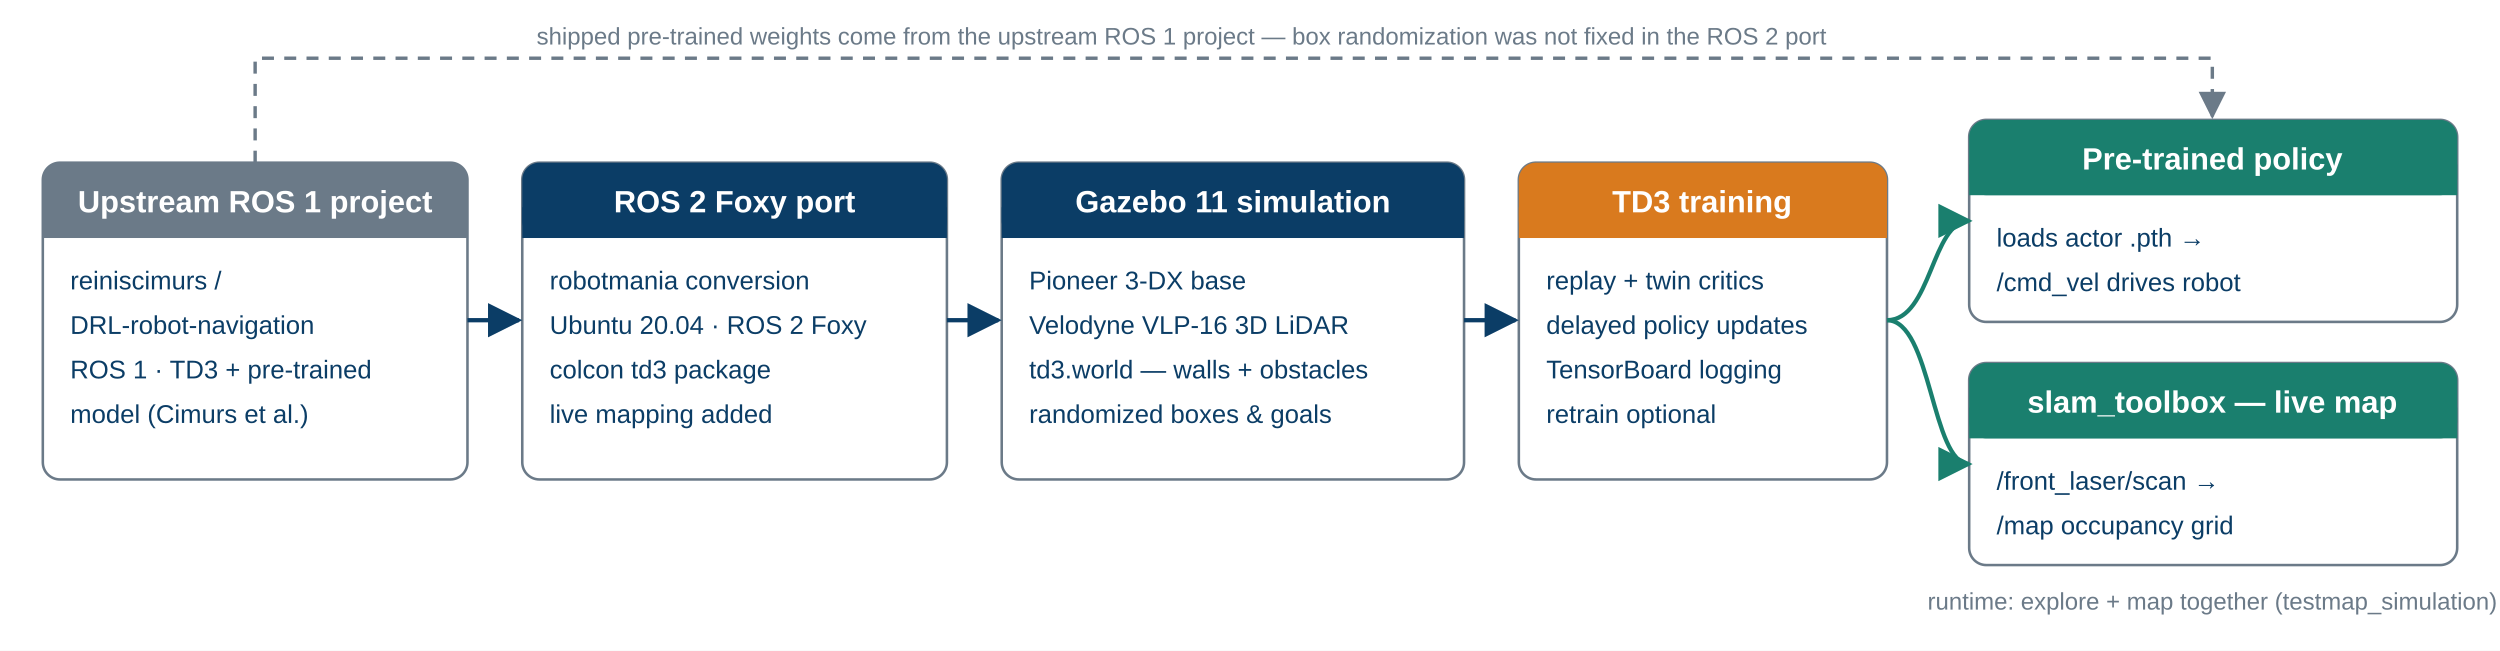
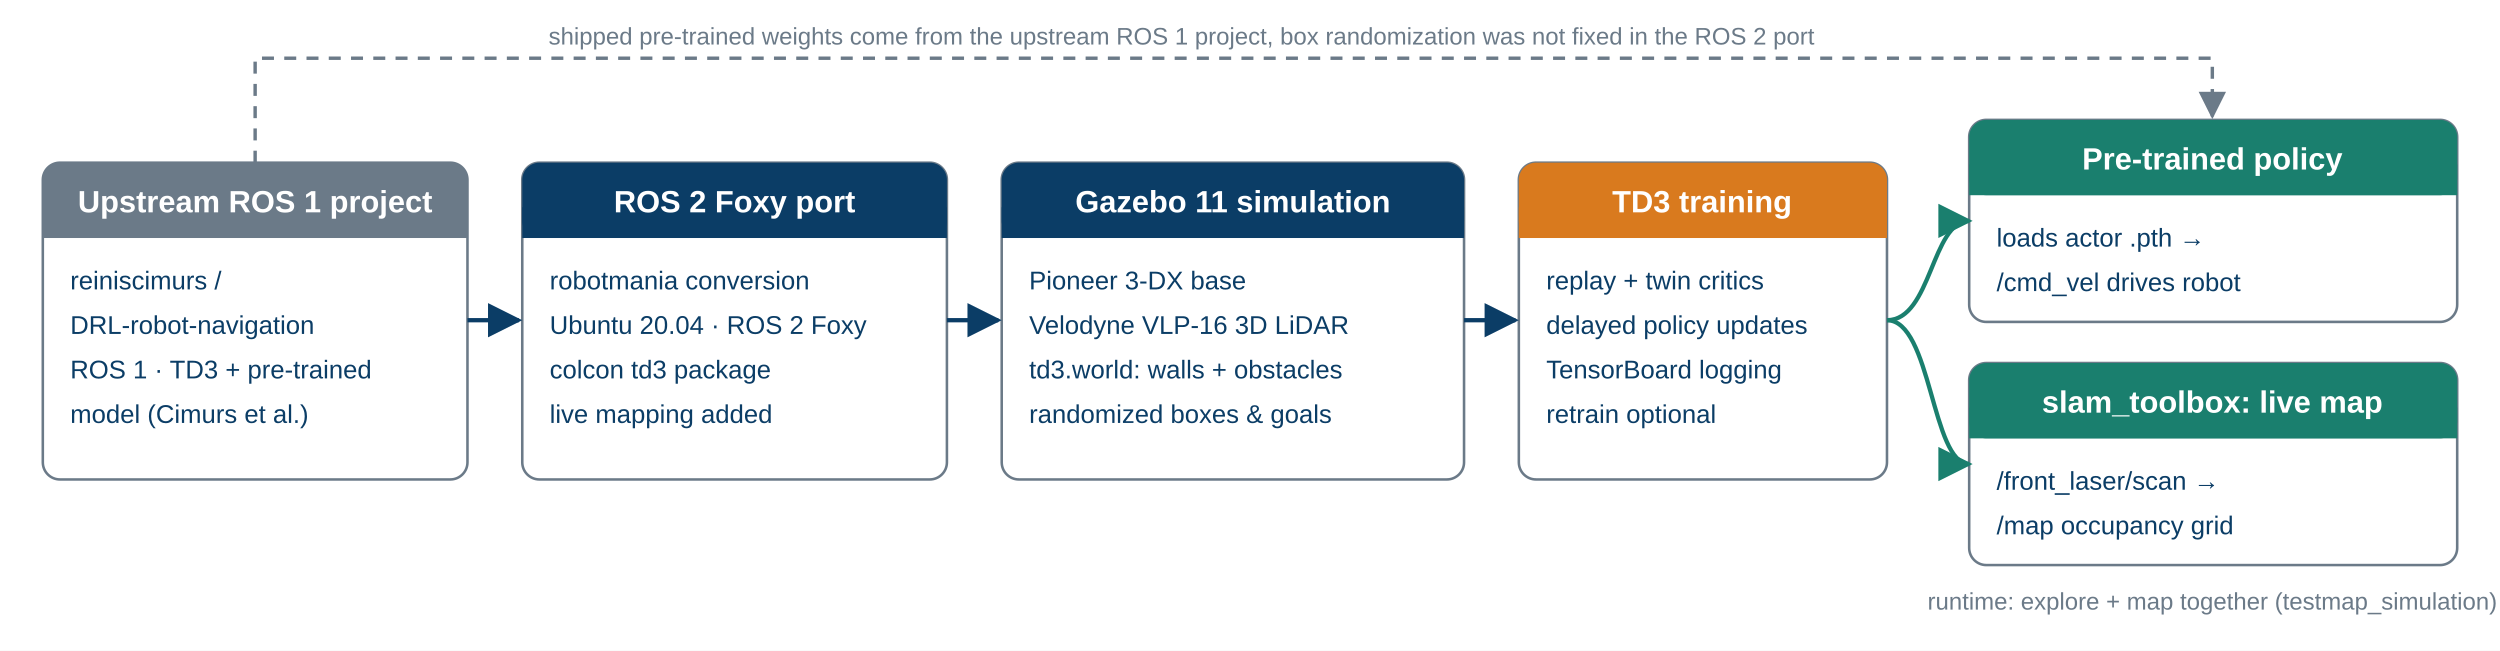
<svg xmlns="http://www.w3.org/2000/svg" viewBox="0 0 1460 380" width="1460" height="380" font-family="Segoe UI, Arial, sans-serif">
  <defs>
    <marker id="arr" viewBox="0 0 10 10" refX="9" refY="5" markerWidth="8" markerHeight="8" orient="auto-start-reverse">
      <path d="M0,0 L10,5 L0,10 z" fill="#6b7a88" />
    </marker>
    <marker id="arrB" viewBox="0 0 10 10" refX="9" refY="5" markerWidth="8" markerHeight="8" orient="auto-start-reverse">
      <path d="M0,0 L10,5 L0,10 z" fill="#0b3d66" />
    </marker>
    <marker id="arrT" viewBox="0 0 10 10" refX="9" refY="5" markerWidth="8" markerHeight="8" orient="auto-start-reverse">
      <path d="M0,0 L10,5 L0,10 z" fill="#1a7f6e" />
    </marker>
  </defs>
  <rect x="0" y="0" width="1460" height="380" fill="#ffffff" />
  <path d="M149,95 V34 H1292 V68" fill="none" stroke="#6b7a88" stroke-width="2" stroke-dasharray="7,6" marker-end="url(#arr)" />
-   <text x="690" y="26" font-size="14" fill="#6b7a88" text-anchor="middle">shipped pre-trained weights come from the upstream ROS 1 project — box randomization was not fixed in the ROS 2 port</text>
+   <text x="690" y="26" font-size="14" fill="#6b7a88" text-anchor="middle">shipped pre-trained weights come from the upstream ROS 1 project, box randomization was not fixed in the ROS 2 port</text>
  <rect x="25" y="95" width="248" height="185" rx="10" fill="#ffffff" stroke="#6b7a88" stroke-width="1.5" />
  <rect x="25" y="95" width="248" height="44" rx="10" fill="#6b7a88" />
  <rect x="25" y="121" width="248" height="18" fill="#6b7a88" />
  <text x="149" y="124" font-size="18" fill="#ffffff" text-anchor="middle" font-weight="700">Upstream ROS 1 project</text>
  <text x="41" y="169" font-size="15" fill="#0b3d66">reiniscimurs /</text>
  <text x="41" y="195" font-size="15" fill="#0b3d66">DRL-robot-navigation</text>
  <text x="41" y="221" font-size="15" fill="#0b3d66">ROS 1 · TD3 + pre-trained</text>
  <text x="41" y="247" font-size="15" fill="#0b3d66">model (Cimurs et al.)</text>
  <rect x="305" y="95" width="248" height="185" rx="10" fill="#ffffff" stroke="#6b7a88" stroke-width="1.5" />
  <rect x="305" y="95" width="248" height="44" rx="10" fill="#0b3d66" />
  <rect x="305" y="121" width="248" height="18" fill="#0b3d66" />
  <text x="429" y="124" font-size="18" fill="#ffffff" text-anchor="middle" font-weight="700">ROS 2 Foxy port</text>
  <text x="321" y="169" font-size="15" fill="#0b3d66">robotmania conversion</text>
  <text x="321" y="195" font-size="15" fill="#0b3d66">Ubuntu 20.04 · ROS 2 Foxy</text>
  <text x="321" y="221" font-size="15" fill="#0b3d66">colcon td3 package</text>
  <text x="321" y="247" font-size="15" fill="#0b3d66">live mapping added</text>
  <rect x="585" y="95" width="270" height="185" rx="10" fill="#ffffff" stroke="#6b7a88" stroke-width="1.5" />
  <rect x="585" y="95" width="270" height="44" rx="10" fill="#0b3d66" />
  <rect x="585" y="121" width="270" height="18" fill="#0b3d66" />
  <text x="720" y="124" font-size="18" fill="#ffffff" text-anchor="middle" font-weight="700">Gazebo 11 simulation</text>
  <text x="601" y="169" font-size="15" fill="#0b3d66">Pioneer 3-DX base</text>
  <text x="601" y="195" font-size="15" fill="#0b3d66">Velodyne VLP-16 3D LiDAR</text>
-   <text x="601" y="221" font-size="15" fill="#0b3d66">td3.world — walls + obstacles</text>
+   <text x="601" y="221" font-size="15" fill="#0b3d66">td3.world: walls + obstacles</text>
  <text x="601" y="247" font-size="15" fill="#0b3d66">randomized boxes &amp; goals</text>
  <rect x="887" y="95" width="215" height="185" rx="10" fill="#ffffff" stroke="#6b7a88" stroke-width="1.5" />
  <rect x="887" y="95" width="215" height="44" rx="10" fill="#d97a1e" />
  <rect x="887" y="121" width="215" height="18" fill="#d97a1e" />
  <text x="994" y="124" font-size="18" fill="#ffffff" text-anchor="middle" font-weight="700">TD3 training</text>
  <text x="903" y="169" font-size="15" fill="#0b3d66">replay + twin critics</text>
  <text x="903" y="195" font-size="15" fill="#0b3d66">delayed policy updates</text>
  <text x="903" y="221" font-size="15" fill="#0b3d66">TensorBoard logging</text>
  <text x="903" y="247" font-size="15" fill="#0b3d66">retrain optional</text>
  <rect x="1150" y="70" width="285" height="118" rx="10" fill="#ffffff" stroke="#6b7a88" stroke-width="1.5" />
  <rect x="1150" y="70" width="285" height="44" rx="10" fill="#1a7f6e" />
  <rect x="1150" y="96" width="285" height="18" fill="#1a7f6e" />
  <text x="1292" y="99" font-size="18" fill="#ffffff" text-anchor="middle" font-weight="700">Pre-trained policy</text>
  <text x="1166" y="144" font-size="15" fill="#0b3d66">loads actor .pth →</text>
  <text x="1166" y="170" font-size="15" fill="#0b3d66">/cmd_vel drives robot</text>
  <rect x="1150" y="212" width="285" height="118" rx="10" fill="#ffffff" stroke="#6b7a88" stroke-width="1.5" />
  <rect x="1150" y="212" width="285" height="44" rx="10" fill="#1a7f6e" />
  <rect x="1150" y="238" width="285" height="18" fill="#1a7f6e" />
-   <text x="1292" y="241" font-size="18" fill="#ffffff" text-anchor="middle" font-weight="700">slam_toolbox — live map</text>
+   <text x="1292" y="241" font-size="18" fill="#ffffff" text-anchor="middle" font-weight="700">slam_toolbox: live map</text>
  <text x="1166" y="286" font-size="15" fill="#0b3d66">/front_laser/scan →</text>
  <text x="1166" y="312" font-size="15" fill="#0b3d66">/map occupancy grid</text>
  <path d="M273,187 H303" fill="none" stroke="#0b3d66" stroke-width="2.5" marker-end="url(#arrB)" />
  <path d="M553,187 H583" fill="none" stroke="#0b3d66" stroke-width="2.5" marker-end="url(#arrB)" />
  <path d="M855,187 H885" fill="none" stroke="#0b3d66" stroke-width="2.5" marker-end="url(#arrB)" />
  <path d="M1102,187 C1128,187 1128,129 1150,129" fill="none" stroke="#1a7f6e" stroke-width="2.5" marker-end="url(#arrT)" />
  <path d="M1102,187 C1128,187 1128,271 1150,271" fill="none" stroke="#1a7f6e" stroke-width="2.5" marker-end="url(#arrT)" />
  <text x="1292" y="356" font-size="14" fill="#6b7a88" text-anchor="middle">runtime: explore + map together (testmap_simulation)</text>
</svg>
